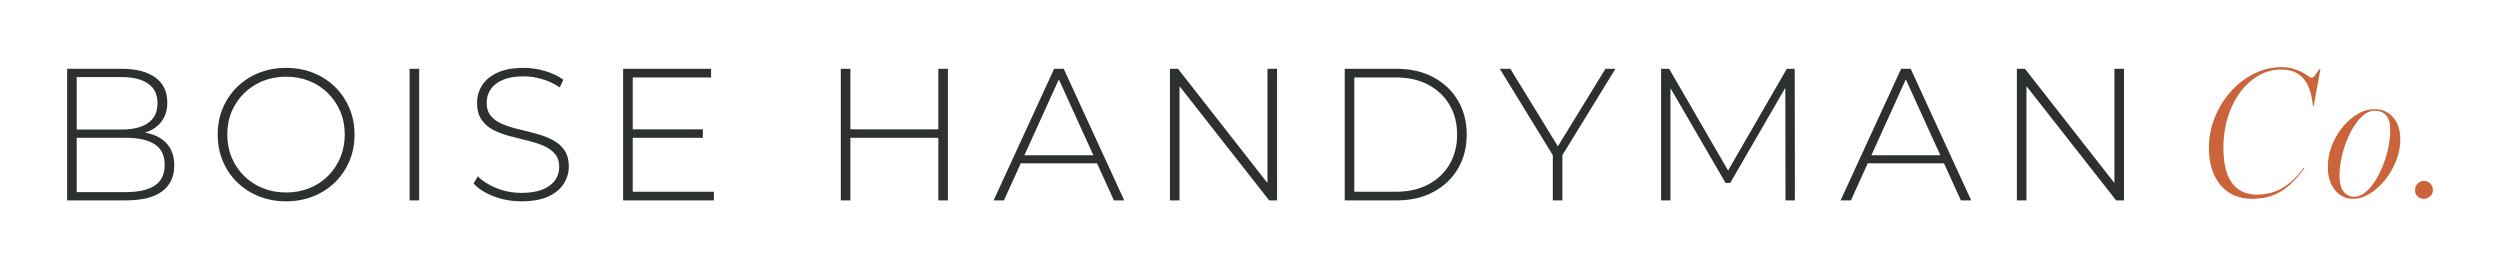
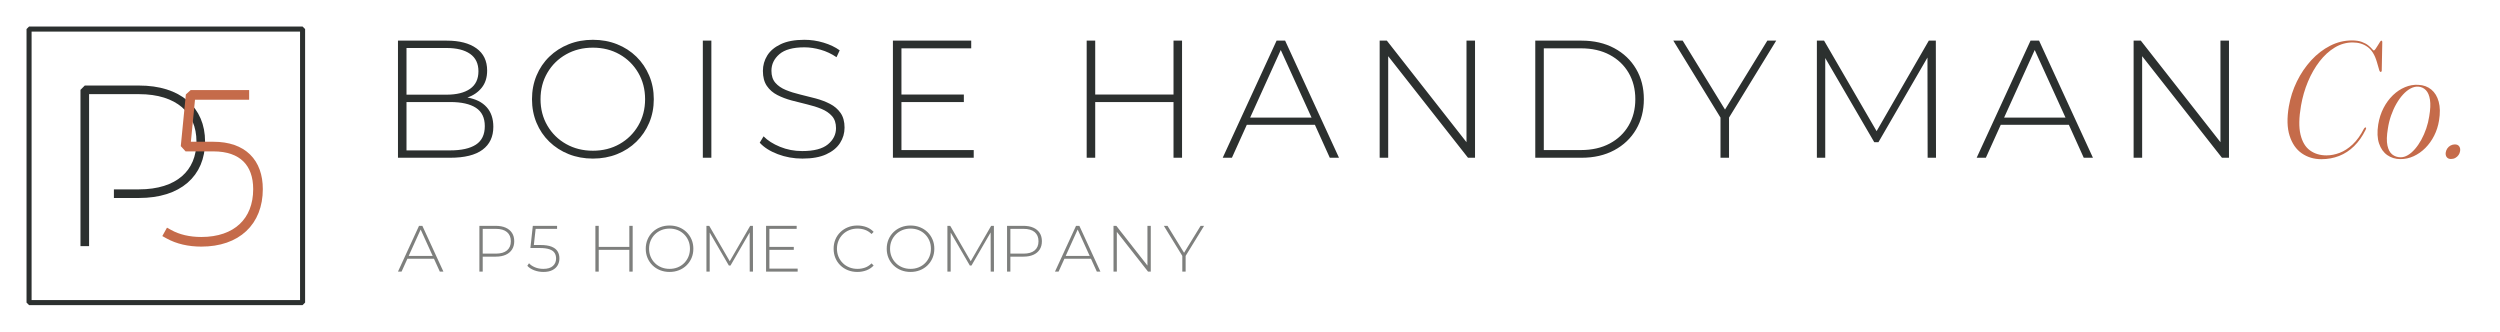
- <svg xmlns="http://www.w3.org/2000/svg" viewBox="0 0 1489.72 159.96" width="1490" height="160" role="img" aria-label="Boise Handyman Co wordmark, charcoal accent">
-   <g transform="translate(-33.40,-12.60)">
-     <path d="M73.400 132.000V53.600H106.104Q118.760 53.600 125.928 58.752Q133.096 63.904 133.096 73.648Q133.096 80.032 130.072 84.400Q127.048 88.768 121.728 90.952Q116.408 93.136 109.800 93.136L111.816 90.896Q119.880 90.896 125.592 93.248Q131.304 95.600 134.272 100.080Q137.240 104.560 137.240 111.280Q137.240 121.136 130.072 126.568Q122.904 132.000 108.344 132.000ZM79.112 127.072H108.344Q119.656 127.072 125.592 123.208Q131.528 119.344 131.528 110.832Q131.528 102.432 125.592 98.568Q119.656 94.704 108.344 94.704H78.440V89.776H105.880Q116.072 89.776 121.672 85.856Q127.272 81.936 127.272 74.096Q127.272 66.368 121.672 62.448Q116.072 58.528 105.880 58.528H79.112ZM203.885 132.560Q195.149 132.560 187.701 129.592Q180.253 126.624 174.709 121.192Q169.165 115.760 166.141 108.536Q163.117 101.312 163.117 92.800Q163.117 84.288 166.141 77.064Q169.165 69.840 174.709 64.408Q180.253 58.976 187.701 56.008Q195.149 53.040 203.885 53.040Q212.621 53.040 220.069 56.008Q227.517 58.976 233.005 64.352Q238.493 69.728 241.573 76.952Q244.653 84.176 244.653 92.800Q244.653 101.424 241.573 108.648Q238.493 115.872 233.005 121.248Q227.517 126.624 220.069 129.592Q212.621 132.560 203.885 132.560ZM203.885 127.296Q211.389 127.296 217.773 124.720Q224.157 122.144 228.861 117.440Q233.565 112.736 236.197 106.464Q238.829 100.192 238.829 92.800Q238.829 85.296 236.197 79.080Q233.565 72.864 228.861 68.160Q224.157 63.456 217.773 60.880Q211.389 58.304 203.885 58.304Q196.381 58.304 189.997 60.880Q183.613 63.456 178.853 68.160Q174.093 72.864 171.461 79.080Q168.829 85.296 168.829 92.800Q168.829 100.192 171.461 106.464Q174.093 112.736 178.853 117.440Q183.613 122.144 189.997 124.720Q196.381 127.296 203.885 127.296ZM277.474 132.000V53.600H283.186V132.000ZM344.119 132.560Q335.383 132.560 327.599 129.592Q319.815 126.624 315.559 121.920L318.135 117.664Q322.167 121.808 329.167 124.664Q336.167 127.520 344.007 127.520Q351.847 127.520 356.831 125.448Q361.815 123.376 364.223 119.904Q366.631 116.432 366.631 112.176Q366.631 107.136 363.943 104.112Q361.255 101.088 356.887 99.296Q352.519 97.504 347.367 96.272Q342.215 95.040 336.951 93.640Q331.687 92.240 327.319 90.000Q322.951 87.760 320.319 83.896Q317.687 80.032 317.687 73.872Q317.687 68.272 320.599 63.568Q323.511 58.864 329.671 55.952Q335.831 53.040 345.463 53.040Q351.959 53.040 358.287 54.944Q364.615 56.848 369.095 60.096L366.967 64.688Q362.039 61.328 356.383 59.704Q350.727 58.080 345.463 58.080Q337.959 58.080 333.031 60.208Q328.103 62.336 325.751 65.864Q323.399 69.392 323.399 73.760Q323.399 78.800 326.031 81.824Q328.663 84.848 333.031 86.640Q337.399 88.432 342.663 89.664Q347.927 90.896 353.079 92.296Q358.231 93.696 362.599 95.936Q366.967 98.176 369.655 101.984Q372.343 105.792 372.343 111.840Q372.343 117.328 369.319 122.088Q366.295 126.848 360.079 129.704Q353.863 132.560 344.119 132.560ZM404.716 132.000V53.600H457.132V58.752H410.428V126.848H458.812V132.000ZM409.756 94.704V89.664H452.204V94.704ZM592.550 132.000V53.600H598.262V132.000ZM534.422 132.000V53.600H540.134V132.000ZM539.462 94.704V89.664H593.222V94.704ZM625.483 132.000 661.547 53.600H667.259L703.323 132.000H697.163L663.115 57.184H665.579L631.643 132.000ZM638.699 109.936 640.603 105.120H687.531L689.435 109.936ZM730.544 132.000V53.600H735.360L791.248 124.944H788.672V53.600H794.384V132.000H789.680L733.680 60.656H736.256V132.000ZM834.709 132.000V53.600H865.733Q878.165 53.600 887.573 58.640Q896.981 63.680 902.189 72.528Q907.397 81.376 907.397 92.800Q907.397 104.224 902.189 113.072Q896.981 121.920 887.573 126.960Q878.165 132.000 865.733 132.000ZM840.421 126.848H865.285Q876.373 126.848 884.549 122.480Q892.725 118.112 897.205 110.440Q901.685 102.768 901.685 92.800Q901.685 82.832 897.205 75.160Q892.725 67.488 884.549 63.120Q876.373 58.752 865.285 58.752H840.421ZM958.698 132.000V103.552L960.042 107.248L927.114 53.600H933.386L963.290 102.320H960.154L990.058 53.600H995.994L963.066 107.248L964.410 103.552V132.000ZM1023.215 132.000V53.600H1028.031L1064.431 116.432H1061.855L1098.143 53.600H1102.847L1102.959 132.000H1097.359L1097.247 62.224H1098.815L1064.431 121.584H1061.631L1027.135 62.224H1028.815V132.000ZM1130.180 132.000 1166.244 53.600H1171.956L1208.020 132.000H1201.860L1167.812 57.184H1170.276L1136.340 132.000ZM1143.396 109.936 1145.300 105.120H1192.228L1194.132 109.936ZM1235.241 132.000V53.600H1240.057L1295.945 124.944H1293.369V53.600H1299.081V132.000H1294.377L1238.377 60.656H1240.953V132.000Z" fill="#2C302F" />
-     <path d="M1477.712 131.043L1477.905 131.041L1478.093 131.032L1478.278 131.019L1478.459 131.000L1478.636 130.976L1478.809 130.946L1478.979 130.912L1479.146 130.873L1479.310 130.828L1479.472 130.779L1479.631 130.724L1479.787 130.665L1479.942 130.600L1480.094 130.530L1480.245 130.454L1480.395 130.373L1480.543 130.287L1480.690 130.194L1480.836 130.096L1480.980 129.991L1481.124 129.880L1481.267 129.763L1481.410 129.639L1481.550 129.508L1481.686 129.375L1481.814 129.242L1481.935 129.107L1482.049 128.972L1482.156 128.836L1482.256 128.699L1482.351 128.560L1482.439 128.421L1482.522 128.280L1482.598 128.137L1482.670 127.993L1482.735 127.846L1482.796 127.698L1482.851 127.547L1482.902 127.393L1482.947 127.236L1482.987 127.076L1483.022 126.912L1483.052 126.744L1483.077 126.573L1483.096 126.397L1483.110 126.217L1483.119 126.032L1483.122 125.842L1483.119 125.650L1483.111 125.462L1483.097 125.277L1483.078 125.097L1483.054 124.920L1483.025 124.746L1482.990 124.576L1482.951 124.409L1482.906 124.245L1482.857 124.083L1482.803 123.925L1482.743 123.768L1482.678 123.613L1482.608 123.461L1482.533 123.310L1482.452 123.160L1482.365 123.012L1482.272 122.865L1482.174 122.720L1482.069 122.575L1481.958 122.431L1481.841 122.288L1481.717 122.146L1481.587 122.006L1481.456 121.872L1481.324 121.747L1481.191 121.628L1481.056 121.516L1480.919 121.410L1480.781 121.311L1480.640 121.217L1480.497 121.129L1480.352 121.047L1480.204 120.969L1480.053 120.898L1479.899 120.831L1479.741 120.769L1479.580 120.713L1479.415 120.661L1479.245 120.615L1479.071 120.573L1478.893 120.537L1478.709 120.506L1478.520 120.480L1478.327 120.460L1478.127 120.445L1477.923 120.437L1477.713 120.434L1477.523 120.436L1477.338 120.445L1477.158 120.459L1476.982 120.478L1476.811 120.503L1476.643 120.533L1476.479 120.568L1476.319 120.608L1476.162 120.654L1476.008 120.704L1475.857 120.759L1475.709 120.820L1475.562 120.886L1475.418 120.957L1475.276 121.034L1475.135 121.116L1474.995 121.204L1474.857 121.299L1474.719 121.399L1474.583 121.507L1474.448 121.621L1474.313 121.741L1474.180 121.869L1474.047 122.004L1473.918 122.144L1473.795 122.286L1473.679 122.428L1473.568 122.572L1473.465 122.717L1473.367 122.864L1473.274 123.012L1473.188 123.162L1473.107 123.313L1473.031 123.467L1472.961 123.623L1472.896 123.782L1472.836 123.943L1472.780 124.107L1472.730 124.274L1472.685 124.444L1472.645 124.618L1472.611 124.795L1472.581 124.977L1472.556 125.162L1472.537 125.352L1472.523 125.546L1472.515 125.744L1472.512 125.947L1472.515 126.148L1472.523 126.343L1472.537 126.533L1472.557 126.718L1472.581 126.897L1472.611 127.071L1472.646 127.240L1472.685 127.404L1472.730 127.564L1472.779 127.720L1472.833 127.871L1472.892 128.019L1472.955 128.163L1473.024 128.304L1473.097 128.443L1473.176 128.578L1473.259 128.712L1473.348 128.843L1473.443 128.972L1473.544 129.100L1473.651 129.225L1473.764 129.350L1473.884 129.472L1474.012 129.595L1474.148 129.717L1474.285 129.834L1474.424 129.945L1474.563 130.049L1474.703 130.148L1474.844 130.241L1474.986 130.328L1475.129 130.410L1475.273 130.487L1475.419 130.558L1475.567 130.624L1475.716 130.685L1475.867 130.742L1476.020 130.793L1476.175 130.840L1476.334 130.882L1476.494 130.919L1476.658 130.952L1476.825 130.979L1476.995 131.002L1477.169 131.020L1477.346 131.033L1477.528 131.041ZM1435.971 131.038L1436.390 131.023L1436.807 130.997L1437.224 130.961L1437.641 130.914L1438.056 130.857L1438.471 130.789L1438.886 130.711L1439.300 130.623L1439.714 130.524L1440.128 130.415L1440.541 130.295L1440.954 130.164L1441.368 130.022L1441.781 129.870L1442.194 129.707L1442.608 129.533L1443.021 129.348L1443.435 129.152L1443.849 128.945L1444.263 128.727L1444.677 128.498L1445.091 128.257L1445.507 128.004L1445.926 127.740L1446.343 127.467L1446.756 127.188L1447.167 126.901L1447.574 126.608L1447.978 126.308L1448.379 126.000L1448.776 125.686L1449.171 125.365L1449.562 125.036L1449.950 124.701L1450.334 124.359L1450.716 124.009L1451.094 123.652L1451.469 123.288L1451.841 122.917L1452.210 122.539L1452.576 122.154L1452.938 121.761L1453.298 121.362L1453.654 120.955L1454.007 120.540L1454.357 120.119L1454.703 119.690L1455.045 119.256L1455.381 118.818L1455.711 118.376L1456.036 117.930L1456.354 117.480L1456.666 117.026L1456.973 116.568L1457.274 116.107L1457.568 115.641L1457.857 115.171L1458.140 114.697L1458.417 114.219L1458.689 113.737L1458.954 113.251L1459.214 112.761L1459.468 112.267L1459.716 111.768L1459.958 111.266L1460.194 110.759L1460.425 110.249L1460.649 109.734L1460.868 109.215L1461.081 108.692L1461.288 108.165L1461.487 107.639L1461.677 107.113L1461.859 106.588L1462.032 106.064L1462.196 105.540L1462.352 105.017L1462.499 104.495L1462.638 103.973L1462.768 103.452L1462.890 102.931L1463.003 102.410L1463.108 101.890L1463.205 101.371L1463.293 100.852L1463.372 100.334L1463.443 99.815L1463.506 99.298L1463.561 98.780L1463.607 98.263L1463.644 97.747L1463.673 97.230L1463.694 96.714L1463.707 96.199L1463.711 95.683L1463.707 95.212L1463.697 94.747L1463.679 94.288L1463.654 93.835L1463.622 93.388L1463.583 92.947L1463.538 92.512L1463.485 92.084L1463.425 91.661L1463.359 91.244L1463.285 90.834L1463.205 90.429L1463.118 90.030L1463.024 89.637L1462.924 89.250L1462.817 88.868L1462.703 88.493L1462.583 88.123L1462.456 87.759L1462.322 87.400L1462.182 87.047L1462.036 86.699L1461.882 86.357L1461.722 86.020L1461.555 85.686L1461.383 85.359L1461.205 85.039L1461.023 84.726L1460.836 84.420L1460.644 84.121L1460.448 83.829L1460.246 83.543L1460.040 83.264L1459.828 82.992L1459.612 82.726L1459.391 82.467L1459.165 82.214L1458.934 81.967L1458.697 81.727L1458.456 81.492L1458.210 81.264L1457.958 81.042L1457.701 80.826L1457.439 80.616L1457.172 80.412L1456.899 80.214L1456.620 80.022L1456.337 79.836L1456.050 79.657L1455.760 79.486L1455.467 79.323L1455.172 79.168L1454.873 79.020L1454.571 78.880L1454.265 78.747L1453.957 78.623L1453.645 78.505L1453.329 78.395L1453.010 78.293L1452.687 78.198L1452.360 78.110L1452.029 78.030L1451.694 77.958L1451.356 77.893L1451.013 77.835L1450.666 77.785L1450.314 77.743L1449.959 77.708L1449.599 77.681L1449.234 77.662L1448.865 77.650L1448.493 77.646L1448.059 77.651L1447.628 77.666L1447.198 77.690L1446.770 77.724L1446.344 77.767L1445.919 77.820L1445.495 77.883L1445.072 77.956L1444.651 78.038L1444.230 78.130L1443.811 78.231L1443.393 78.343L1442.975 78.464L1442.559 78.595L1442.143 78.736L1441.728 78.887L1441.314 79.047L1440.900 79.218L1440.487 79.399L1440.075 79.590L1439.663 79.791L1439.252 80.003L1438.841 80.224L1438.430 80.457L1438.017 80.700L1437.606 80.951L1437.199 81.209L1436.795 81.474L1436.394 81.746L1435.996 82.025L1435.601 82.312L1435.210 82.605L1434.822 82.906L1434.437 83.214L1434.055 83.529L1433.676 83.851L1433.300 84.181L1432.928 84.518L1432.559 84.862L1432.192 85.213L1431.829 85.572L1431.469 85.938L1431.113 86.311L1430.759 86.692L1430.408 87.080L1430.061 87.476L1429.716 87.879L1429.375 88.289L1429.039 88.705L1428.708 89.126L1428.384 89.550L1428.065 89.979L1427.752 90.412L1427.445 90.850L1427.144 91.291L1426.849 91.738L1426.559 92.188L1426.275 92.643L1425.997 93.102L1425.725 93.566L1425.459 94.034L1425.199 94.507L1424.944 94.983L1424.695 95.465L1424.452 95.951L1424.215 96.441L1423.983 96.936L1423.757 97.436L1423.538 97.939L1423.323 98.448L1423.115 98.961L1422.913 99.478L1422.718 99.995L1422.533 100.513L1422.355 101.030L1422.186 101.549L1422.025 102.068L1421.873 102.588L1421.729 103.108L1421.593 103.629L1421.466 104.150L1421.346 104.673L1421.235 105.196L1421.132 105.719L1421.038 106.244L1420.952 106.769L1420.874 107.295L1420.804 107.822L1420.742 108.349L1420.689 108.878L1420.644 109.407L1420.607 109.937L1420.578 110.468L1420.557 111.000L1420.545 111.533L1420.541 112.068L1420.545 112.582L1420.556 113.090L1420.575 113.591L1420.601 114.085L1420.635 114.571L1420.676 115.050L1420.724 115.522L1420.780 115.986L1420.843 116.444L1420.913 116.894L1420.990 117.337L1421.075 117.773L1421.166 118.202L1421.265 118.624L1421.371 119.038L1421.483 119.446L1421.603 119.846L1421.730 120.240L1421.863 120.627L1422.004 121.007L1422.151 121.380L1422.305 121.747L1422.466 122.106L1422.634 122.462L1422.810 122.813L1422.992 123.159L1423.178 123.496L1423.368 123.826L1423.562 124.148L1423.761 124.462L1423.964 124.768L1424.172 125.067L1424.383 125.358L1424.599 125.642L1424.820 125.918L1425.044 126.187L1425.273 126.448L1425.506 126.702L1425.743 126.949L1425.985 127.189L1426.231 127.422L1426.482 127.648L1426.737 127.867L1426.997 128.079L1427.261 128.285L1427.530 128.483L1427.804 128.675L1428.083 128.861L1428.366 129.040L1428.652 129.212L1428.940 129.375L1429.229 129.531L1429.521 129.679L1429.815 129.819L1430.111 129.951L1430.409 130.075L1430.710 130.192L1431.012 130.302L1431.318 130.404L1431.626 130.498L1431.936 130.585L1432.250 130.664L1432.566 130.736L1432.885 130.800L1433.207 130.857L1433.532 130.906L1433.860 130.948L1434.192 130.982L1434.526 131.009L1434.865 131.028L1435.206 131.040L1435.550 131.043ZM1435.901 129.821L1435.829 129.819L1435.591 129.806L1435.517 129.800L1435.282 129.779L1435.207 129.771L1434.976 129.741L1434.900 129.730L1434.673 129.691L1434.595 129.677L1434.372 129.630L1434.294 129.612L1434.074 129.557L1433.995 129.535L1433.779 129.471L1433.701 129.447L1433.488 129.374L1433.411 129.346L1433.202 129.265L1433.126 129.234L1432.920 129.144L1432.845 129.110L1432.643 129.012L1432.570 128.975L1432.372 128.868L1432.301 128.828L1432.106 128.713L1432.038 128.671L1431.847 128.547L1431.781 128.503L1431.593 128.371L1431.530 128.324L1431.347 128.184L1431.286 128.136L1431.106 127.987L1431.050 127.938L1430.873 127.781L1430.819 127.731L1430.647 127.565L1430.596 127.515L1430.427 127.340L1430.380 127.290L1430.214 127.107L1430.170 127.056L1430.008 126.865L1429.967 126.814L1429.809 126.614L1429.761 126.552L1429.608 126.342L1429.556 126.268L1429.410 126.046L1429.364 125.973L1429.223 125.740L1429.182 125.669L1429.049 125.425L1429.012 125.355L1428.885 125.099L1428.853 125.032L1428.732 124.765L1428.704 124.700L1428.590 124.421L1428.566 124.359L1428.458 124.069L1428.437 124.009L1428.336 123.708L1428.318 123.650L1428.223 123.338L1428.208 123.283L1428.120 122.959L1428.106 122.907L1428.025 122.571L1428.013 122.521L1427.938 122.174L1427.929 122.127L1427.860 121.769L1427.852 121.724L1427.790 121.354L1427.783 121.311L1427.728 120.930L1427.723 120.889L1427.674 120.497L1427.669 120.458L1427.627 120.054L1427.623 120.017L1427.587 119.602L1427.585 119.567L1427.555 119.140L1427.553 119.107L1427.531 118.669L1427.529 118.637L1427.513 118.187L1427.512 118.157L1427.502 117.696L1427.502 117.667L1427.499 117.195L1427.499 117.172L1427.500 116.788L1427.501 116.769L1427.506 116.384L1427.506 116.366L1427.515 115.979L1427.516 115.960L1427.529 115.572L1427.529 115.554L1427.546 115.164L1427.546 115.146L1427.566 114.754L1427.567 114.736L1427.591 114.343L1427.592 114.325L1427.619 113.930L1427.620 113.913L1427.651 113.516L1427.653 113.499L1427.687 113.101L1427.689 113.083L1427.727 112.684L1427.728 112.667L1427.770 112.265L1427.772 112.248L1427.817 111.845L1427.819 111.829L1427.868 111.424L1427.870 111.408L1427.923 111.001L1427.925 110.985L1427.981 110.577L1427.983 110.561L1428.043 110.151L1428.045 110.135L1428.109 109.724L1428.111 109.709L1428.178 109.296L1428.181 109.280L1428.252 108.866L1428.254 108.850L1428.329 108.434L1428.331 108.419L1428.409 108.001L1428.412 107.986L1428.494 107.567L1428.497 107.552L1428.582 107.131L1428.585 107.117L1428.673 106.696L1428.676 106.682L1428.767 106.262L1428.770 106.248L1428.865 105.828L1428.868 105.815L1428.965 105.396L1428.968 105.382L1429.068 104.964L1429.071 104.951L1429.174 104.534L1429.178 104.520L1429.284 104.104L1429.287 104.091L1429.396 103.676L1429.399 103.662L1429.511 103.248L1429.515 103.234L1429.629 102.821L1429.633 102.807L1429.751 102.395L1429.754 102.382L1429.875 101.970L1429.879 101.957L1430.002 101.546L1430.006 101.533L1430.132 101.123L1430.136 101.110L1430.265 100.701L1430.270 100.687L1430.402 100.280L1430.406 100.266L1430.541 99.859L1430.545 99.846L1430.683 99.440L1430.688 99.427L1430.828 99.022L1430.833 99.008L1430.976 98.604L1430.981 98.591L1431.128 98.188L1431.133 98.174L1431.282 97.772L1431.287 97.759L1431.439 97.357L1431.444 97.344L1431.599 96.944L1431.604 96.931L1431.762 96.532L1431.767 96.520L1431.926 96.125L1431.931 96.112L1432.092 95.720L1432.097 95.707L1432.260 95.319L1432.266 95.306L1432.430 94.920L1432.436 94.907L1432.602 94.525L1432.608 94.512L1432.777 94.133L1432.782 94.120L1432.953 93.745L1432.959 93.731L1433.131 93.359L1433.137 93.346L1433.311 92.977L1433.317 92.963L1433.493 92.597L1433.499 92.584L1433.677 92.221L1433.683 92.208L1433.862 91.848L1433.869 91.834L1434.050 91.478L1434.058 91.465L1434.240 91.112L1434.248 91.098L1434.432 90.748L1434.440 90.734L1434.626 90.388L1434.634 90.374L1434.822 90.031L1434.830 90.017L1435.020 89.677L1435.028 89.663L1435.220 89.326L1435.228 89.312L1435.422 88.979L1435.430 88.965L1435.626 88.635L1435.634 88.620L1435.832 88.293L1435.841 88.279L1436.040 87.955L1436.050 87.939L1436.251 87.620L1436.262 87.602L1436.464 87.289L1436.476 87.270L1436.679 86.962L1436.691 86.944L1436.896 86.641L1436.908 86.622L1437.114 86.325L1437.127 86.306L1437.334 86.014L1437.348 85.995L1437.556 85.709L1437.571 85.689L1437.780 85.408L1437.795 85.389L1438.006 85.113L1438.021 85.093L1438.233 84.823L1438.249 84.803L1438.463 84.538L1438.479 84.518L1438.694 84.259L1438.711 84.238L1438.927 83.985L1438.945 83.964L1439.162 83.716L1439.180 83.695L1439.399 83.452L1439.418 83.431L1439.637 83.193L1439.657 83.172L1439.878 82.940L1439.898 82.919L1440.121 82.692L1440.142 82.671L1440.365 82.450L1440.387 82.429L1440.612 82.213L1440.634 82.192L1440.860 81.981L1440.884 81.960L1441.111 81.755L1441.135 81.734L1441.364 81.534L1441.389 81.513L1441.618 81.319L1441.647 81.295L1441.878 81.107L1441.912 81.081L1442.142 80.901L1442.178 80.874L1442.409 80.703L1442.446 80.676L1442.677 80.512L1442.716 80.485L1442.948 80.330L1442.988 80.303L1443.220 80.156L1443.263 80.129L1443.494 79.990L1443.539 79.963L1443.771 79.832L1443.818 79.806L1444.050 79.683L1444.099 79.657L1444.331 79.542L1444.382 79.517L1444.614 79.410L1444.667 79.386L1444.899 79.287L1444.954 79.264L1445.187 79.172L1445.244 79.151L1445.476 79.067L1445.535 79.047L1445.768 78.972L1445.828 78.953L1446.061 78.885L1446.123 78.869L1446.356 78.809L1446.420 78.794L1446.653 78.742L1446.718 78.729L1446.951 78.685L1447.017 78.674L1447.251 78.638L1447.317 78.629L1447.552 78.601L1447.619 78.594L1447.853 78.574L1447.921 78.569L1448.155 78.558L1448.223 78.555L1448.458 78.551L1448.518 78.551L1448.794 78.555L1448.848 78.556L1449.119 78.567L1449.175 78.570L1449.441 78.588L1449.498 78.593L1449.759 78.618L1449.818 78.625L1450.075 78.658L1450.135 78.666L1450.387 78.706L1450.449 78.717L1450.695 78.764L1450.759 78.777L1451.001 78.832L1451.065 78.847L1451.302 78.909L1451.368 78.927L1451.600 78.996L1451.666 79.017L1451.893 79.093L1451.960 79.117L1452.182 79.200L1452.249 79.227L1452.466 79.318L1452.534 79.347L1452.746 79.445L1452.813 79.477L1453.020 79.582L1453.086 79.617L1453.289 79.730L1453.354 79.768L1453.551 79.887L1453.616 79.928L1453.808 80.054L1453.871 80.097L1454.059 80.231L1454.119 80.276L1454.302 80.418L1454.361 80.465L1454.539 80.613L1454.595 80.662L1454.768 80.818L1454.822 80.869L1454.991 81.032L1455.042 81.083L1455.205 81.254L1455.267 81.321L1455.424 81.501L1455.492 81.582L1455.643 81.774L1455.703 81.855L1455.847 82.059L1455.901 82.139L1456.039 82.355L1456.086 82.434L1456.217 82.662L1456.259 82.738L1456.383 82.978L1456.419 83.052L1456.537 83.304L1456.568 83.375L1456.679 83.638L1456.706 83.707L1456.810 83.982L1456.833 84.047L1456.930 84.335L1456.950 84.397L1457.041 84.696L1457.057 84.755L1457.141 85.067L1457.155 85.123L1457.233 85.446L1457.244 85.499L1457.315 85.834L1457.325 85.884L1457.388 86.232L1457.396 86.279L1457.453 86.638L1457.460 86.683L1457.510 87.054L1457.516 87.097L1457.559 87.480L1457.563 87.520L1457.600 87.915L1457.603 87.953L1457.634 88.361L1457.636 88.397L1457.659 88.816L1457.661 88.850L1457.678 89.281L1457.679 89.313L1457.689 89.756L1457.689 89.787L1457.693 90.242L1457.693 90.266L1457.691 90.658L1457.691 90.678L1457.685 91.072L1457.684 91.091L1457.675 91.487L1457.674 91.505L1457.661 91.903L1457.660 91.922L1457.643 92.321L1457.642 92.340L1457.621 92.741L1457.620 92.760L1457.596 93.163L1457.594 93.181L1457.566 93.586L1457.565 93.604L1457.532 94.010L1457.531 94.028L1457.495 94.437L1457.493 94.454L1457.453 94.865L1457.451 94.882L1457.408 95.294L1457.406 95.311L1457.358 95.725L1457.356 95.742L1457.305 96.158L1457.303 96.175L1457.247 96.592L1457.245 96.609L1457.186 97.028L1457.184 97.045L1457.121 97.466L1457.119 97.482L1457.052 97.905L1457.049 97.921L1456.979 98.346L1456.976 98.362L1456.902 98.788L1456.899 98.804L1456.821 99.232L1456.818 99.248L1456.737 99.678L1456.734 99.693L1456.648 100.125L1456.645 100.140L1456.556 100.574L1456.553 100.588L1456.460 101.023L1456.457 101.036L1456.361 101.469L1456.358 101.483L1456.260 101.915L1456.257 101.928L1456.155 102.359L1456.152 102.373L1456.048 102.803L1456.044 102.816L1455.937 103.245L1455.934 103.259L1455.823 103.686L1455.820 103.700L1455.707 104.127L1455.703 104.140L1455.587 104.566L1455.584 104.579L1455.465 105.004L1455.461 105.017L1455.339 105.441L1455.335 105.454L1455.211 105.876L1455.207 105.890L1455.079 106.311L1455.075 106.324L1454.944 106.745L1454.940 106.758L1454.807 107.177L1454.803 107.190L1454.666 107.608L1454.662 107.622L1454.523 108.039L1454.518 108.052L1454.376 108.468L1454.372 108.481L1454.227 108.896L1454.222 108.909L1454.074 109.323L1454.069 109.336L1453.919 109.749L1453.914 109.762L1453.760 110.173L1453.755 110.186L1453.599 110.597L1453.593 110.610L1453.434 111.019L1453.429 111.032L1453.267 111.439L1453.262 111.452L1453.098 111.856L1453.093 111.869L1452.927 112.270L1452.921 112.283L1452.753 112.681L1452.748 112.694L1452.578 113.088L1452.572 113.101L1452.400 113.492L1452.394 113.506L1452.220 113.893L1452.214 113.907L1452.038 114.291L1452.032 114.305L1451.854 114.686L1451.848 114.699L1451.668 115.077L1451.661 115.091L1451.479 115.466L1451.472 115.480L1451.289 115.851L1451.282 115.865L1451.096 116.233L1451.089 116.247L1450.901 116.612L1450.893 116.626L1450.704 116.987L1450.696 117.002L1450.504 117.360L1450.497 117.374L1450.303 117.729L1450.295 117.743L1450.099 118.095L1450.091 118.110L1449.893 118.458L1449.885 118.473L1449.685 118.818L1449.677 118.832L1449.475 119.174L1449.466 119.189L1449.262 119.527L1449.253 119.542L1449.048 119.878L1449.039 119.892L1448.831 120.224L1448.821 120.240L1448.612 120.568L1448.600 120.585L1448.390 120.907L1448.379 120.925L1448.167 121.241L1448.155 121.259L1447.943 121.570L1447.930 121.588L1447.717 121.893L1447.704 121.911L1447.489 122.211L1447.476 122.229L1447.260 122.523L1447.246 122.542L1447.029 122.830L1447.015 122.849L1446.797 123.132L1446.782 123.151L1446.563 123.428L1446.547 123.447L1446.327 123.719L1446.311 123.738L1446.090 124.004L1446.073 124.024L1445.851 124.284L1445.833 124.304L1445.610 124.559L1445.592 124.579L1445.368 124.828L1445.349 124.848L1445.124 125.092L1445.104 125.112L1444.878 125.350L1444.858 125.371L1444.630 125.603L1444.609 125.624L1444.380 125.850L1444.359 125.871L1444.129 126.092L1444.107 126.113L1443.876 126.328L1443.853 126.349L1443.621 126.559L1443.598 126.580L1443.364 126.784L1443.340 126.805L1443.106 127.003L1443.077 127.027L1442.842 127.219L1442.809 127.245L1442.575 127.429L1442.540 127.455L1442.305 127.631L1442.268 127.657L1442.033 127.824L1441.995 127.851L1441.760 128.010L1441.720 128.037L1441.485 128.188L1441.443 128.214L1441.208 128.357L1441.163 128.383L1440.929 128.517L1440.882 128.543L1440.647 128.670L1440.599 128.695L1440.364 128.813L1440.314 128.838L1440.079 128.948L1440.026 128.971L1439.791 129.073L1439.737 129.096L1439.502 129.190L1439.445 129.211L1439.211 129.297L1439.152 129.317L1438.917 129.395L1438.857 129.414L1438.622 129.483L1438.560 129.500L1438.325 129.561L1438.261 129.577L1438.027 129.630L1437.961 129.643L1437.727 129.688L1437.660 129.700L1437.425 129.736L1437.358 129.746L1437.123 129.774L1437.055 129.781L1436.820 129.802L1436.751 129.807L1436.516 129.819L1436.447 129.821L1436.212 129.825L1436.142 129.825ZM1406.201 112.506L1405.786 113.061L1405.770 113.082L1405.260 113.748L1405.243 113.770L1404.730 114.420L1404.713 114.441L1404.199 115.075L1404.181 115.097L1403.665 115.715L1403.646 115.738L1403.128 116.340L1403.108 116.363L1402.588 116.949L1402.567 116.972L1402.046 117.542L1402.024 117.565L1401.501 118.120L1401.478 118.143L1400.953 118.682L1400.929 118.706L1400.402 119.228L1400.378 119.252L1399.849 119.759L1399.823 119.783L1399.292 120.274L1399.266 120.298L1398.733 120.773L1398.705 120.797L1398.171 121.256L1398.142 121.281L1397.606 121.723L1397.575 121.748L1397.037 122.175L1397.005 122.199L1396.466 122.610L1396.433 122.635L1395.891 123.030L1395.857 123.054L1395.314 123.433L1395.278 123.458L1394.733 123.821L1394.696 123.845L1394.149 124.192L1394.110 124.216L1393.560 124.548L1393.519 124.572L1392.963 124.890L1392.922 124.912L1392.361 125.216L1392.319 125.238L1391.752 125.528L1391.710 125.549L1391.137 125.825L1391.094 125.845L1390.517 126.106L1390.473 126.125L1389.890 126.373L1389.845 126.391L1389.257 126.624L1389.212 126.641L1388.618 126.860L1388.573 126.876L1387.973 127.081L1387.928 127.096L1387.323 127.287L1387.278 127.300L1386.667 127.477L1386.622 127.490L1386.006 127.652L1385.960 127.664L1385.339 127.812L1385.293 127.822L1384.666 127.957L1384.621 127.966L1383.989 128.086L1383.943 128.094L1383.306 128.200L1383.261 128.207L1382.618 128.299L1382.573 128.305L1381.924 128.382L1381.880 128.387L1381.226 128.451L1381.182 128.455L1380.523 128.504L1380.479 128.507L1379.814 128.542L1379.772 128.544L1379.101 128.565L1379.059 128.566L1378.383 128.573L1378.302 128.572L1376.828 128.527L1376.699 128.519L1375.289 128.385L1375.150 128.366L1373.802 128.142L1373.656 128.112L1372.371 127.797L1372.218 127.753L1370.995 127.349L1370.839 127.290L1369.680 126.796L1369.524 126.721L1368.427 126.137L1368.275 126.047L1367.241 125.373L1367.096 125.270L1366.125 124.506L1365.992 124.392L1365.083 123.538L1364.963 123.415L1364.117 122.472L1364.012 122.345L1363.228 121.311L1363.139 121.183L1362.418 120.060L1362.343 119.934L1361.685 118.720L1361.624 118.598L1361.028 117.295L1360.979 117.178L1360.446 115.785L1360.408 115.675L1359.938 114.192L1359.908 114.090L1359.501 112.517L1359.478 112.421L1359.134 110.759L1359.117 110.671L1358.835 108.918L1358.824 108.837L1358.605 106.995L1358.597 106.920L1358.440 104.988L1358.436 104.919L1358.342 102.897L1358.340 102.834L1358.309 100.722L1358.308 100.681L1358.313 99.901L1358.313 99.878L1358.326 99.102L1358.327 99.079L1358.348 98.307L1358.349 98.284L1358.380 97.517L1358.381 97.494L1358.420 96.731L1358.421 96.707L1358.469 95.949L1358.471 95.925L1358.527 95.171L1358.529 95.147L1358.594 94.397L1358.596 94.373L1358.670 93.627L1358.673 93.603L1358.756 92.861L1358.758 92.837L1358.850 92.100L1358.853 92.075L1358.953 91.343L1358.956 91.318L1359.065 90.589L1359.069 90.565L1359.186 89.841L1359.191 89.815L1359.317 89.096L1359.321 89.071L1359.456 88.355L1359.461 88.330L1359.605 87.619L1359.610 87.594L1359.762 86.887L1359.768 86.862L1359.929 86.159L1359.935 86.134L1360.104 85.436L1360.111 85.410L1360.289 84.717L1360.296 84.691L1360.483 84.002L1360.490 83.976L1360.686 83.291L1360.693 83.265L1360.898 82.585L1360.905 82.560L1361.117 81.886L1361.125 81.862L1361.343 81.195L1361.351 81.171L1361.577 80.511L1361.585 80.487L1361.817 79.835L1361.826 79.811L1362.065 79.165L1362.074 79.141L1362.319 78.502L1362.329 78.478L1362.581 77.847L1362.591 77.822L1362.850 77.198L1362.860 77.174L1363.126 76.557L1363.137 76.532L1363.409 75.923L1363.421 75.898L1363.700 75.296L1363.712 75.271L1363.998 74.676L1364.010 74.651L1364.302 74.063L1364.315 74.038L1364.614 73.457L1364.628 73.432L1364.933 72.859L1364.947 72.833L1365.260 72.267L1365.274 72.242L1365.593 71.683L1365.608 71.658L1365.934 71.106L1365.950 71.081L1366.282 70.536L1366.298 70.511L1366.638 69.974L1366.654 69.949L1367.000 69.419L1367.017 69.394L1367.370 68.871L1367.387 68.846L1367.746 68.331L1367.764 68.306L1368.131 67.797L1368.149 67.773L1368.521 67.273L1368.539 67.248L1368.916 66.758L1368.936 66.733L1369.318 66.251L1369.338 66.227L1369.725 65.754L1369.745 65.730L1370.138 65.266L1370.159 65.242L1370.556 64.787L1370.578 64.763L1370.981 64.317L1371.003 64.293L1371.410 63.857L1371.433 63.832L1371.846 63.405L1371.870 63.381L1372.287 62.963L1372.312 62.939L1372.735 62.530L1372.759 62.506L1373.187 62.106L1373.213 62.082L1373.646 61.691L1373.672 61.668L1374.110 61.286L1374.137 61.263L1374.580 60.890L1374.607 60.868L1375.055 60.504L1375.083 60.481L1375.536 60.127L1375.565 60.105L1376.023 59.759L1376.052 59.738L1376.515 59.401L1376.545 59.380L1377.013 59.052L1377.043 59.032L1377.517 58.713L1377.547 58.693L1378.026 58.383L1378.056 58.364L1378.540 58.063L1378.571 58.044L1379.060 57.753L1379.094 57.733L1379.587 57.452L1379.625 57.431L1380.121 57.162L1380.159 57.142L1380.659 56.885L1380.698 56.865L1381.202 56.620L1381.242 56.601L1381.748 56.368L1381.789 56.350L1382.299 56.129L1382.340 56.112L1382.854 55.902L1382.895 55.886L1383.413 55.689L1383.455 55.673L1383.975 55.488L1384.018 55.473L1384.542 55.300L1384.585 55.286L1385.112 55.125L1385.156 55.112L1385.687 54.962L1385.730 54.951L1386.265 54.813L1386.308 54.802L1386.846 54.677L1386.890 54.667L1387.431 54.554L1387.475 54.545L1388.020 54.443L1388.064 54.435L1388.612 54.346L1388.656 54.339L1389.207 54.261L1389.251 54.256L1389.806 54.190L1389.850 54.185L1390.408 54.131L1390.452 54.128L1391.013 54.086L1391.056 54.083L1391.622 54.053L1391.664 54.051L1392.233 54.034L1392.275 54.033L1392.848 54.027L1392.896 54.027L1393.559 54.036L1393.616 54.038L1394.265 54.065L1394.324 54.068L1394.959 54.114L1395.020 54.119L1395.642 54.183L1395.705 54.191L1396.313 54.273L1396.379 54.283L1396.973 54.384L1397.040 54.397L1397.620 54.516L1397.690 54.531L1398.256 54.668L1398.327 54.687L1398.879 54.842L1398.952 54.864L1399.490 55.038L1399.564 55.063L1400.089 55.255L1400.163 55.284L1400.674 55.495L1400.748 55.527L1401.246 55.756L1401.320 55.792L1401.804 56.039L1401.877 56.078L1402.347 56.344L1402.420 56.387L1402.876 56.670L1402.948 56.717L1403.390 57.019L1403.460 57.069L1403.888 57.389L1403.956 57.441L1404.371 57.780L1404.435 57.835L1404.837 58.192L1404.899 58.250L1405.286 58.625L1405.345 58.684L1405.719 59.078L1405.774 59.139L1406.134 59.551L1406.186 59.613L1406.532 60.043L1406.581 60.105L1406.914 60.555L1406.958 60.617L1407.280 61.088L1407.320 61.149L1407.631 61.640L1407.667 61.701L1407.966 62.213L1407.999 62.272L1408.286 62.805L1408.316 62.862L1408.591 63.416L1408.618 63.472L1408.882 64.047L1408.906 64.101L1409.158 64.697L1409.179 64.750L1409.420 65.366L1409.439 65.417L1409.668 66.054L1409.685 66.103L1409.902 66.761L1409.917 66.808L1410.123 67.487L1410.136 67.532L1410.331 68.232L1410.342 68.275L1410.525 68.996L1410.535 69.037L1410.706 69.779L1410.715 69.819L1410.874 70.581L1410.882 70.619L1411.030 71.402L1411.036 71.439L1411.173 72.243L1411.178 72.278L1411.303 73.103L1411.308 73.137L1411.421 73.982L1411.425 74.015L1411.526 74.881L1411.530 74.912L1411.619 75.799L1411.622 75.829L1411.623 75.838L1412.073 75.838L1416.141 53.643L1415.688 53.643L1412.426 58.051L1412.303 58.201L1412.166 58.339L1412.016 58.463L1411.855 58.572L1411.684 58.664L1411.505 58.740L1411.320 58.797L1411.130 58.837L1410.937 58.858L1410.742 58.860L1410.549 58.843L1410.358 58.808L1410.171 58.754L1409.991 58.682L1409.818 58.593L1409.655 58.488L1408.958 57.990L1408.278 57.526L1407.597 57.084L1406.915 56.662L1406.232 56.263L1405.547 55.884L1404.862 55.526L1404.175 55.190L1403.487 54.875L1402.798 54.580L1402.108 54.306L1401.416 54.053L1400.723 53.820L1400.028 53.608L1399.332 53.416L1398.634 53.245L1397.934 53.093L1397.232 52.963L1396.528 52.852L1395.822 52.761L1395.114 52.691L1394.403 52.640L1393.689 52.610L1392.966 52.600L1392.404 52.604L1391.837 52.617L1391.272 52.639L1390.709 52.669L1390.148 52.707L1389.589 52.755L1389.031 52.810L1388.476 52.875L1387.922 52.948L1387.370 53.029L1386.820 53.119L1386.272 53.218L1385.725 53.325L1385.180 53.441L1384.637 53.565L1384.096 53.698L1383.556 53.840L1383.018 53.990L1382.481 54.148L1381.946 54.316L1381.412 54.492L1380.880 54.677L1380.350 54.870L1379.820 55.072L1379.291 55.283L1378.764 55.501L1378.241 55.726L1377.721 55.959L1377.203 56.198L1376.689 56.445L1376.178 56.698L1375.670 56.959L1375.165 57.227L1374.663 57.502L1374.164 57.784L1373.668 58.073L1373.175 58.370L1372.685 58.674L1372.199 58.984L1371.715 59.302L1371.234 59.628L1370.756 59.960L1370.280 60.300L1369.808 60.647L1369.339 61.001L1368.873 61.363L1368.410 61.731L1367.949 62.107L1367.492 62.490L1367.040 62.878L1366.593 63.271L1366.151 63.670L1365.715 64.073L1365.283 64.482L1364.856 64.896L1364.435 65.315L1364.018 65.740L1363.607 66.169L1363.200 66.604L1362.799 67.045L1362.402 67.490L1362.011 67.941L1361.624 68.397L1361.243 68.858L1360.866 69.325L1360.495 69.797L1360.128 70.274L1359.767 70.757L1359.410 71.245L1359.058 71.738L1358.712 72.237L1358.370 72.741L1358.034 73.250L1357.703 73.762L1357.379 74.277L1357.061 74.797L1356.750 75.319L1356.444 75.845L1356.144 76.375L1355.851 76.908L1355.563 77.444L1355.282 77.985L1355.007 78.528L1354.738 79.075L1354.475 79.626L1354.218 80.180L1353.967 80.738L1353.722 81.299L1353.483 81.864L1353.251 82.433L1353.024 83.005L1352.804 83.581L1352.589 84.160L1352.381 84.743L1352.179 85.329L1351.983 85.919L1351.795 86.508L1351.615 87.099L1351.443 87.692L1351.279 88.286L1351.124 88.882L1350.976 89.481L1350.836 90.081L1350.704 90.683L1350.580 91.287L1350.465 91.893L1350.357 92.500L1350.257 93.110L1350.165 93.722L1350.081 94.336L1350.005 94.952L1349.937 95.570L1349.877 96.190L1349.825 96.812L1349.781 97.436L1349.745 98.062L1349.717 98.690L1349.697 99.321L1349.685 99.953L1349.681 100.587L1349.687 101.381L1349.704 102.164L1349.732 102.937L1349.772 103.701L1349.823 104.455L1349.885 105.199L1349.958 105.934L1350.042 106.659L1350.138 107.375L1350.245 108.080L1350.362 108.777L1350.491 109.463L1350.631 110.140L1350.782 110.808L1350.943 111.465L1351.116 112.114L1351.300 112.753L1351.494 113.382L1351.699 114.003L1351.915 114.614L1352.142 115.215L1352.379 115.808L1352.628 116.391L1352.887 116.965L1353.156 117.530L1353.435 118.084L1353.722 118.626L1354.017 119.156L1354.322 119.674L1354.634 120.181L1354.956 120.676L1355.286 121.160L1355.624 121.632L1355.971 122.093L1356.327 122.542L1356.691 122.980L1357.064 123.407L1357.446 123.824L1357.836 124.229L1358.235 124.623L1358.643 125.006L1359.060 125.379L1359.485 125.741L1359.920 126.092L1360.364 126.433L1360.817 126.763L1361.279 127.083L1361.750 127.392L1362.227 127.688L1362.712 127.972L1363.204 128.243L1363.704 128.501L1364.212 128.747L1364.727 128.981L1365.250 129.202L1365.782 129.410L1366.321 129.606L1366.869 129.790L1367.425 129.962L1367.989 130.120L1368.562 130.267L1369.143 130.401L1369.733 130.522L1370.332 130.631L1370.939 130.727L1371.555 130.811L1372.181 130.882L1372.815 130.940L1373.458 130.985L1374.110 131.018L1374.771 131.037L1375.444 131.044L1375.996 131.040L1376.547 131.030L1377.093 131.012L1377.634 130.988L1378.171 130.957L1378.702 130.919L1379.230 130.874L1379.752 130.823L1380.270 130.764L1380.783 130.699L1381.292 130.627L1381.796 130.548L1382.295 130.462L1382.790 130.370L1383.280 130.271L1383.766 130.165L1384.247 130.053L1384.723 129.933L1385.195 129.807L1385.663 129.674L1386.126 129.535L1386.585 129.389L1387.039 129.236L1387.488 129.077L1387.934 128.911L1388.377 128.736L1388.818 128.554L1389.258 128.363L1389.697 128.164L1390.134 127.957L1390.569 127.741L1391.003 127.517L1391.435 127.285L1391.866 127.044L1392.296 126.795L1392.724 126.537L1393.151 126.272L1393.576 125.997L1394.000 125.714L1394.422 125.423L1394.843 125.123L1395.262 124.814L1395.680 124.497L1396.097 124.172L1396.512 123.837L1396.926 123.494L1397.338 123.143L1397.750 122.782L1398.161 122.412L1398.574 122.031L1398.988 121.640L1399.403 121.239L1399.818 120.828L1400.234 120.407L1400.651 119.976L1401.068 119.536L1401.486 119.085L1401.905 118.624L1402.324 118.153L1402.744 117.673L1403.165 117.182L1403.586 116.681L1404.008 116.170L1404.430 115.650L1404.853 115.119L1405.276 114.578L1405.700 114.028L1406.124 113.467L1406.549 112.896L1406.627 112.790Z" fill="#CB633B" />
+ <svg xmlns="http://www.w3.org/2000/svg" viewBox="0 0 376.915 50" width="376.915" height="50" data-review-gap="10">
+   <g transform="translate(1.32728 -2.892636) scale(1.029248)">
+     <svg viewBox="0 0 304 56.2" width="304.0" height="56.2" overflow="visible">
+       <svg viewBox="-3 -3 62 62" x="0" y="4.1" width="46" height="46">
+         <g fill="none" stroke-linecap="square" stroke-linejoin="bevel">
+           <rect x="1" y="1" width="54" height="54" stroke="#2C302F" stroke-width="1" />
+           <path d="M12 43V13h10.7c7.8 0 12.2 4 12.2 10.2 0 6.3-4.4 10.3-12.2 10.3h-4.1" stroke="#2C302F" stroke-width="1.7" />
+           <path d="M43.5 14H32.9l-1 10.2h5.5c5.8 0 8.8 3.2 8.8 8.4 0 6.4-4.2 10.4-11.2 10.4-2.4 0-4.6-.5-6.4-1.5" stroke="#C56B4A" stroke-width="1.9" />
+         </g>
+       </svg>
+     </svg>
+   </g>
+   <g transform="translate(0 -1) translate(0 -2) translate(-23.0492 -2.945572) scale(1.407614)">
+     <svg viewBox="0 0 304 56.2" width="304.0" height="56.2" overflow="visible">
+       <svg width="245" height="32" viewBox="87.064 0 1453.936 200" role="img" aria-label="Boise Handyman Co wordmark, bone accent" x="59" y="0" preserveAspectRatio="xMinYMid meet">
+         <path d="M 122.008 132 L 87.064 132 L 87.064 53.6 L 119.768 53.6 Q 132.424 53.6 139.592 58.752 Q 146.76 63.904 146.76 73.648 L 146.76 73.648 Q 146.76 80.592 143.12 85.128 Q 139.48 89.664 133.544 91.68 L 133.544 91.68 Q 141.944 93.136 146.424 98.12 Q 150.904 103.104 150.904 111.28 L 150.904 111.28 Q 150.904 121.248 143.68 126.624 Q 136.456 132 122.008 132 L 122.008 132 M 92.776 94.704 L 92.776 127.072 L 122.008 127.072 Q 133.32 127.072 139.256 123.208 Q 145.192 119.344 145.192 110.832 L 145.192 110.832 Q 145.192 102.432 139.256 98.568 Q 133.32 94.704 122.008 94.704 L 122.008 94.704 L 92.776 94.704 M 92.776 58.528 L 92.776 89.776 L 119.544 89.776 Q 129.736 89.776 135.336 85.856 Q 140.936 81.936 140.936 74.096 L 140.936 74.096 Q 140.936 66.368 135.336 62.448 Q 129.736 58.528 119.544 58.528 L 119.544 58.528 L 92.776 58.528 M 217.552 132.56 L 217.552 132.56 Q 208.816 132.56 201.368 129.592 Q 193.92 126.624 188.376 121.248 Q 182.832 115.872 179.808 108.592 Q 176.784 101.312 176.784 92.8 L 176.784 92.8 Q 176.784 84.288 179.808 77.008 Q 182.832 69.728 188.376 64.352 Q 193.92 58.976 201.368 56.008 Q 208.816 53.04 217.552 53.04 L 217.552 53.04 Q 226.288 53.04 233.736 56.008 Q 241.184 58.976 246.672 64.352 Q 252.16 69.728 255.24 77.008 Q 258.32 84.288 258.32 92.8 L 258.32 92.8 Q 258.32 101.312 255.24 108.592 Q 252.16 115.872 246.672 121.248 Q 241.184 126.624 233.736 129.592 Q 226.288 132.56 217.552 132.56 M 217.552 127.296 L 217.552 127.296 Q 227.52 127.296 235.416 122.816 Q 243.312 118.336 247.904 110.496 Q 252.496 102.656 252.496 92.8 L 252.496 92.8 Q 252.496 82.944 247.904 75.104 Q 243.312 67.264 235.416 62.784 Q 227.52 58.304 217.552 58.304 L 217.552 58.304 Q 207.584 58.304 199.632 62.784 Q 191.68 67.264 187.088 75.104 Q 182.496 82.944 182.496 92.8 L 182.496 92.8 Q 182.496 102.656 187.088 110.496 Q 191.68 118.336 199.632 122.816 Q 207.584 127.296 217.552 127.296 M 296.856 132 L 291.144 132 L 291.144 53.6 L 296.856 53.6 L 296.856 132 M 357.792 132.56 L 357.792 132.56 Q 349.056 132.56 341.272 129.592 Q 333.488 126.624 329.232 121.92 L 329.232 121.92 L 331.808 117.664 Q 335.84 121.808 342.784 124.664 Q 349.728 127.52 357.68 127.52 L 357.68 127.52 Q 369.44 127.52 374.872 123.04 Q 380.304 118.56 380.304 112.176 L 380.304 112.176 Q 380.304 107.136 377.616 104.112 Q 374.928 101.088 370.56 99.296 Q 366.192 97.504 360.984 96.272 Q 355.776 95.04 350.568 93.64 Q 345.36 92.24 340.992 90 Q 336.624 87.76 333.992 83.896 Q 331.36 80.032 331.36 73.872 L 331.36 73.872 Q 331.36 68.272 334.272 63.568 Q 337.184 58.864 343.344 55.952 Q 349.504 53.04 359.136 53.04 L 359.136 53.04 Q 365.632 53.04 371.96 54.944 Q 378.288 56.848 382.768 60.096 L 382.768 60.096 L 380.64 64.688 Q 375.712 61.328 370.056 59.704 Q 364.4 58.08 359.136 58.08 L 359.136 58.08 Q 347.712 58.08 342.392 62.672 Q 337.072 67.264 337.072 73.76 L 337.072 73.76 Q 337.072 78.8 339.704 81.824 Q 342.336 84.848 346.704 86.64 Q 351.072 88.432 356.28 89.664 Q 361.488 90.896 366.696 92.296 Q 371.904 93.696 376.272 95.936 Q 380.64 98.176 383.328 101.984 Q 386.016 105.792 386.016 111.84 L 386.016 111.84 Q 386.016 117.44 382.992 122.144 Q 379.968 126.848 373.752 129.704 Q 367.536 132.56 357.792 132.56 M 472.488 132 L 418.392 132 L 418.392 53.6 L 470.808 53.6 L 470.808 58.752 L 424.104 58.752 L 424.104 89.664 L 465.88 89.664 L 465.88 94.704 L 424.104 94.704 L 424.104 126.848 L 472.488 126.848 L 472.488 132 M 611.944 132 L 606.232 132 L 606.232 94.704 L 553.816 94.704 L 553.816 132 L 548.104 132 L 548.104 53.6 L 553.816 53.6 L 553.816 89.664 L 606.232 89.664 L 606.232 53.6 L 611.944 53.6 L 611.944 132 M 645.328 132 L 639.168 132 L 675.232 53.6 L 680.944 53.6 L 717.008 132 L 710.848 132 L 700.88 109.936 L 655.296 109.936 L 645.328 132 M 678.032 59.872 L 657.536 105.12 L 698.64 105.12 L 678.032 59.872 M 749.944 132 L 744.232 132 L 744.232 53.6 L 749.048 53.6 L 802.36 121.584 L 802.36 53.6 L 808.072 53.6 L 808.072 132 L 803.368 132 L 749.944 64.016 L 749.944 132 M 879.424 132 L 848.4 132 L 848.4 53.6 L 879.424 53.6 Q 891.856 53.6 901.264 58.64 Q 910.672 63.68 915.88 72.528 Q 921.088 81.376 921.088 92.8 L 921.088 92.8 Q 921.088 104.224 915.88 113.072 Q 910.672 121.92 901.264 126.96 Q 891.856 132 879.424 132 L 879.424 132 M 854.112 58.752 L 854.112 126.848 L 878.976 126.848 Q 890.064 126.848 898.24 122.48 Q 906.416 118.112 910.896 110.44 Q 915.376 102.768 915.376 92.8 L 915.376 92.8 Q 915.376 82.832 910.896 75.16 Q 906.416 67.488 898.24 63.12 Q 890.064 58.752 878.976 58.752 L 878.976 58.752 L 854.112 58.752 M 978.104 132 L 972.392 132 L 972.392 105.12 L 940.808 53.6 L 947.08 53.6 L 975.416 99.744 L 1003.752 53.6 L 1009.688 53.6 L 978.104 105.12 L 978.104 132 M 1042.512 132 L 1036.912 132 L 1036.912 53.6 L 1041.728 53.6 L 1076.896 114.192 L 1111.84 53.6 L 1116.544 53.6 L 1116.656 132 L 1111.056 132 L 1110.944 64.912 L 1078.128 121.584 L 1075.328 121.584 L 1042.512 65.248 L 1042.512 132 M 1150.04 132 L 1143.88 132 L 1179.944 53.6 L 1185.656 53.6 L 1221.72 132 L 1215.56 132 L 1205.592 109.936 L 1160.008 109.936 L 1150.04 132 M 1182.744 59.872 L 1162.248 105.12 L 1203.352 105.12 L 1182.744 59.872 M 1254.656 132 L 1248.944 132 L 1248.944 53.6 L 1253.76 53.6 L 1307.072 121.584 L 1307.072 53.6 L 1312.784 53.6 L 1312.784 132 L 1308.08 132 L 1254.656 64.016 L 1254.656 132" fill="#2C302F" />
+         <g transform="translate(1350.864 132.000) scale(0.987489)">
+           <path d="M54.179 -20.517Q54.439 -20.304 54.414 -19.971Q54.388 -19.637 54.095 -19.026Q50.829 -12.34 46.274 -7.879Q41.719 -3.418 36.112 -1.222Q30.506 0.975 24.065 0.975Q16.517 0.975 10.785 -3.008Q5.053 -6.991 2.527 -14.939Q0 -22.888 2.008 -34.719Q3.535 -43.69 7.492 -51.761Q11.45 -59.833 17.226 -66.098Q23.003 -72.363 30.051 -75.949Q37.098 -79.535 44.795 -79.535Q48.827 -79.535 51.54 -78.507Q54.253 -77.478 55.912 -76.122Q57.572 -74.765 58.436 -73.737Q59.3 -72.708 59.61 -72.708Q60.058 -72.708 60.768 -73.727Q61.477 -74.746 62.27 -76.051Q63.063 -77.355 63.71 -78.374Q64.357 -79.393 64.675 -79.393Q64.992 -79.393 65.172 -79.144Q65.351 -78.895 65.362 -78.338L64.998 -59.183Q65.001 -58.677 64.806 -58.454Q64.611 -58.23 64.347 -58.186Q63.755 -58.111 63.376 -59.138L61.728 -64.825Q59.62 -72.077 55.392 -75.122Q51.163 -78.167 45.305 -78.167Q38.866 -78.167 33.166 -74.734Q27.466 -71.3 22.84 -65.31Q18.213 -59.32 14.977 -51.59Q11.74 -43.859 10.254 -35.258Q8.151 -23.099 9.931 -15.701Q11.711 -8.302 16.384 -4.951Q21.057 -1.599 27.533 -1.599Q31.915 -1.599 36.469 -3.329Q41.024 -5.06 45.259 -9.018Q49.494 -12.976 52.907 -19.658Q53.243 -20.19 53.603 -20.429Q53.962 -20.668 54.179 -20.517Z M89.849 -49.427Q95.039 -49.166 98.602 -46.225Q102.165 -43.284 103.609 -37.975Q105.052 -32.666 103.836 -25.275Q102.953 -19.744 100.528 -14.958Q98.103 -10.171 94.534 -6.599Q90.964 -3.027 86.609 -1.034Q82.254 0.96 77.503 0.915Q72.583 0.87 68.759 -1.788Q64.935 -4.445 63.173 -9.666Q61.411 -14.886 62.607 -22.556Q63.619 -28.729 66.229 -33.759Q68.839 -38.789 72.58 -42.389Q76.321 -45.989 80.759 -47.842Q85.197 -49.696 89.849 -49.427ZM77.686 -0.313Q80.204 -0.274 82.719 -1.773Q85.233 -3.273 87.561 -5.968Q89.889 -8.663 91.831 -12.207Q93.774 -15.75 95.162 -19.817Q96.551 -23.883 97.194 -28.156Q98.364 -34.983 97.685 -39.326Q97.007 -43.669 94.926 -45.818Q92.846 -47.968 89.825 -48.199Q87.23 -48.388 84.581 -46.982Q81.932 -45.575 79.467 -42.899Q77.001 -40.222 74.917 -36.586Q72.833 -32.949 71.33 -28.64Q69.827 -24.331 69.138 -19.685Q67.94 -12.562 68.844 -8.33Q69.748 -4.098 72.115 -2.232Q74.481 -0.366 77.686 -0.313Z M111.899 0.84Q109.963 0.84 109.012 -0.461Q108.062 -1.763 108.391 -3.676Q108.63 -5.158 109.492 -6.382Q110.355 -7.606 111.702 -8.325Q113.049 -9.043 114.572 -9.043Q116.572 -9.043 117.503 -7.713Q118.434 -6.383 118.098 -4.466Q117.903 -3.051 117.061 -1.844Q116.219 -0.637 114.9 0.102Q113.581 0.84 111.899 0.84Z" fill="#C56B4A" />
+         </g>
+       </svg>
+     </svg>
+   </g>
+   <g aria-label="A P5 Home Company" opacity="0.58" fill="#20231F" transform="translate(0 1) translate(0 2) ">
+     <path d="M5 0 327 700H378L700 0H645L341 668H363L60 0ZM123 197 140 240H559L576 197Z" transform="translate(59.9507 37.9507) scale(0.009859155 -0.009859155)" />
+     <path d="M122 0V700H373Q461 700 524.0 672.0Q587 644 621.0 591.5Q655 539 655 464Q655 391 621.0 338.0Q587 285 524.0 257.0Q461 229 373 229H150L173 253V0ZM173 250 150 275H373Q486 275 544.5 324.5Q603 374 603 464Q603 555 544.5 604.5Q486 654 373 654H150L173 679Z" transform="translate(71.07183 37.9507) scale(0.009859155 -0.009859155)" />
+     <path d="M272 -5Q196 -5 129.5 21.0Q63 47 26 89L52 128Q84 91 142.0 66.5Q200 42 271 42Q368 42 417.0 86.0Q466 130 466 200Q466 250 443.0 286.0Q420 322 365.0 341.5Q310 361 215 361H73L110 700H481V654H131L156 678L123 381L99 407H226Q333 407 396.5 381.5Q460 356 488.5 310.0Q517 264 517 202Q517 144 490.0 97.0Q463 50 408.5 22.5Q354 -5 272 -5Z" transform="translate(79.24507 37.9507) scale(0.009859155 -0.009859155)" />
+     <path d="M641 0V700H692V0ZM122 0V700H173V0ZM167 333V378H647V333Z" transform="translate(88.56197 37.9507) scale(0.009859155 -0.009859155)" />
+     <path d="M419 -5Q341 -5 274.5 21.5Q208 48 158.5 96.5Q109 145 82.0 209.5Q55 274 55 350Q55 426 82.0 490.5Q109 555 158.5 603.5Q208 652 274.5 678.5Q341 705 419 705Q497 705 563.5 678.5Q630 652 679.0 604.0Q728 556 755.5 491.5Q783 427 783 350Q783 273 755.5 208.5Q728 144 679.0 96.0Q630 48 563.5 21.5Q497 -5 419 -5ZM419 42Q486 42 543.0 65.0Q600 88 642.0 130.0Q684 172 707.5 228.0Q731 284 731 350Q731 417 707.5 472.5Q684 528 642.0 570.0Q600 612 543.0 635.0Q486 658 419 658Q352 658 295.0 635.0Q238 612 195.5 570.0Q153 528 129.5 472.5Q106 417 106 350Q106 284 129.5 228.0Q153 172 195.5 130.0Q238 88 295.0 65.0Q352 42 419 42Z" transform="translate(96.81408 37.9507) scale(0.009859155 -0.009859155)" />
+     <path d="M122 0V700H165L490 139H467L791 700H833L834 0H784L783 623H797L490 93H465L157 623H172V0Z" transform="translate(105.3028 37.9507) scale(0.009859155 -0.009859155)" />
+     <path d="M122 0V700H590V654H173V46H605V0ZM167 333V378H546V333Z" transform="translate(114.2944 37.9507) scale(0.009859155 -0.009859155)" />
+     <path d="M418 -5Q340 -5 273.5 21.5Q207 48 158.0 96.0Q109 144 82.0 208.5Q55 273 55 350Q55 427 82.0 491.5Q109 556 158.5 604.0Q208 652 274.0 678.5Q340 705 418 705Q492 705 556.5 681.0Q621 657 667 608L635 575Q590 619 535.5 638.5Q481 658 420 658Q353 658 295.5 635.0Q238 612 195.5 570.0Q153 528 129.5 472.0Q106 416 106 350Q106 284 129.5 228.0Q153 172 195.5 130.0Q238 88 295.5 65.0Q353 42 420 42Q481 42 535.5 61.5Q590 81 635 126L667 93Q621 44 556.5 19.5Q492 -5 418 -5Z" transform="translate(125.1394 37.9507) scale(0.009859155 -0.009859155)" />
+     <path d="M419 -5Q341 -5 274.5 21.5Q208 48 158.5 96.5Q109 145 82.0 209.5Q55 274 55 350Q55 426 82.0 490.5Q109 555 158.5 603.5Q208 652 274.5 678.5Q341 705 419 705Q497 705 563.5 678.5Q630 652 679.0 604.0Q728 556 755.5 491.5Q783 427 783 350Q783 273 755.5 208.5Q728 144 679.0 96.0Q630 48 563.5 21.5Q497 -5 419 -5ZM419 42Q486 42 543.0 65.0Q600 88 642.0 130.0Q684 172 707.5 228.0Q731 284 731 350Q731 417 707.5 472.5Q684 528 642.0 570.0Q600 612 543.0 635.0Q486 658 419 658Q352 658 295.0 635.0Q238 612 195.5 570.0Q153 528 129.5 472.5Q106 417 106 350Q106 284 129.5 228.0Q153 172 195.5 130.0Q238 88 295.0 65.0Q352 42 419 42Z" transform="translate(133.1451 37.9507) scale(0.009859155 -0.009859155)" />
+     <path d="M122 0V700H165L490 139H467L791 700H833L834 0H784L783 623H797L490 93H465L157 623H172V0Z" transform="translate(141.6338 37.9507) scale(0.009859155 -0.009859155)" />
+     <path d="M122 0V700H373Q461 700 524.0 672.0Q587 644 621.0 591.5Q655 539 655 464Q655 391 621.0 338.0Q587 285 524.0 257.0Q461 229 373 229H150L173 253V0ZM173 250 150 275H373Q486 275 544.5 324.5Q603 374 603 464Q603 555 544.5 604.5Q486 654 373 654H150L173 679Z" transform="translate(150.6254 37.9507) scale(0.009859155 -0.009859155)" />
+     <path d="M5 0 327 700H378L700 0H645L341 668H363L60 0ZM123 197 140 240H559L576 197Z" transform="translate(159.0056 37.9507) scale(0.009859155 -0.009859155)" />
+     <path d="M122 0V700H165L664 63H641V700H692V0H650L150 637H173V0Z" transform="translate(166.6761 37.9507) scale(0.009859155 -0.009859155)" />
+     <path d="M287 0V254L299 221L5 700H61L328 265H300L567 700H620L326 221L338 254V0Z" transform="translate(175.4211 37.9507) scale(0.009859155 -0.009859155)" />
  </g>
</svg>
